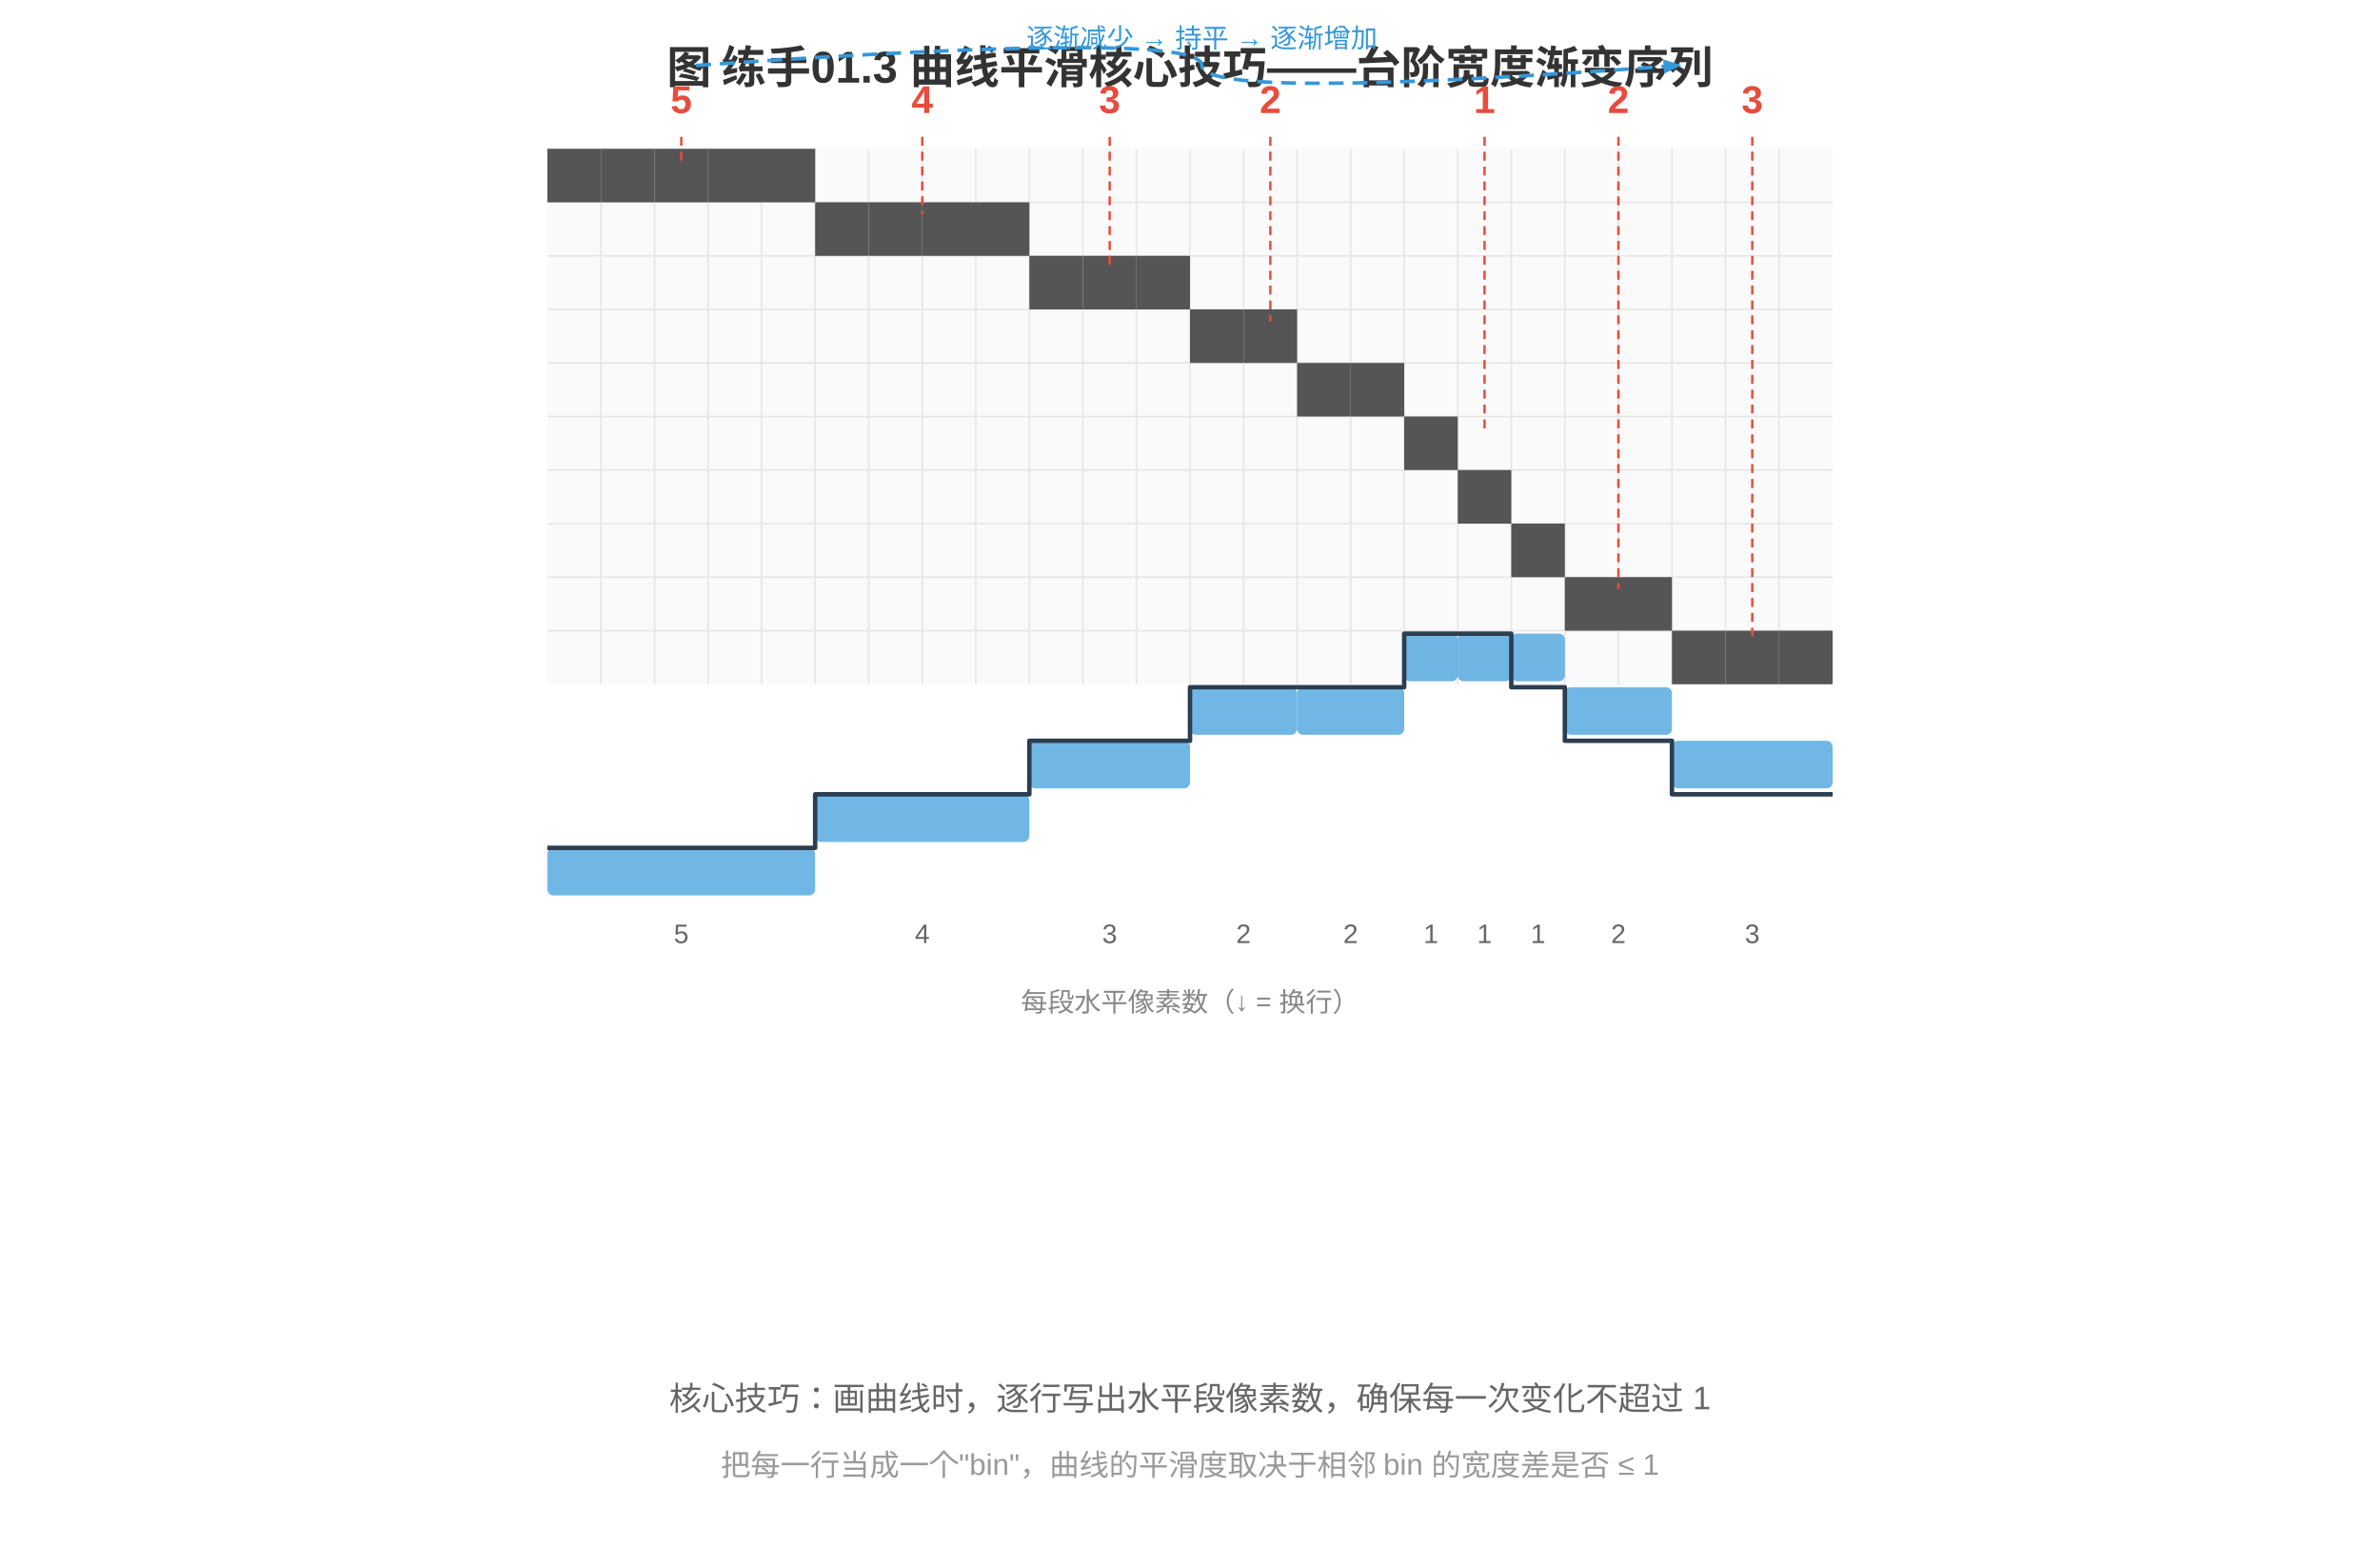
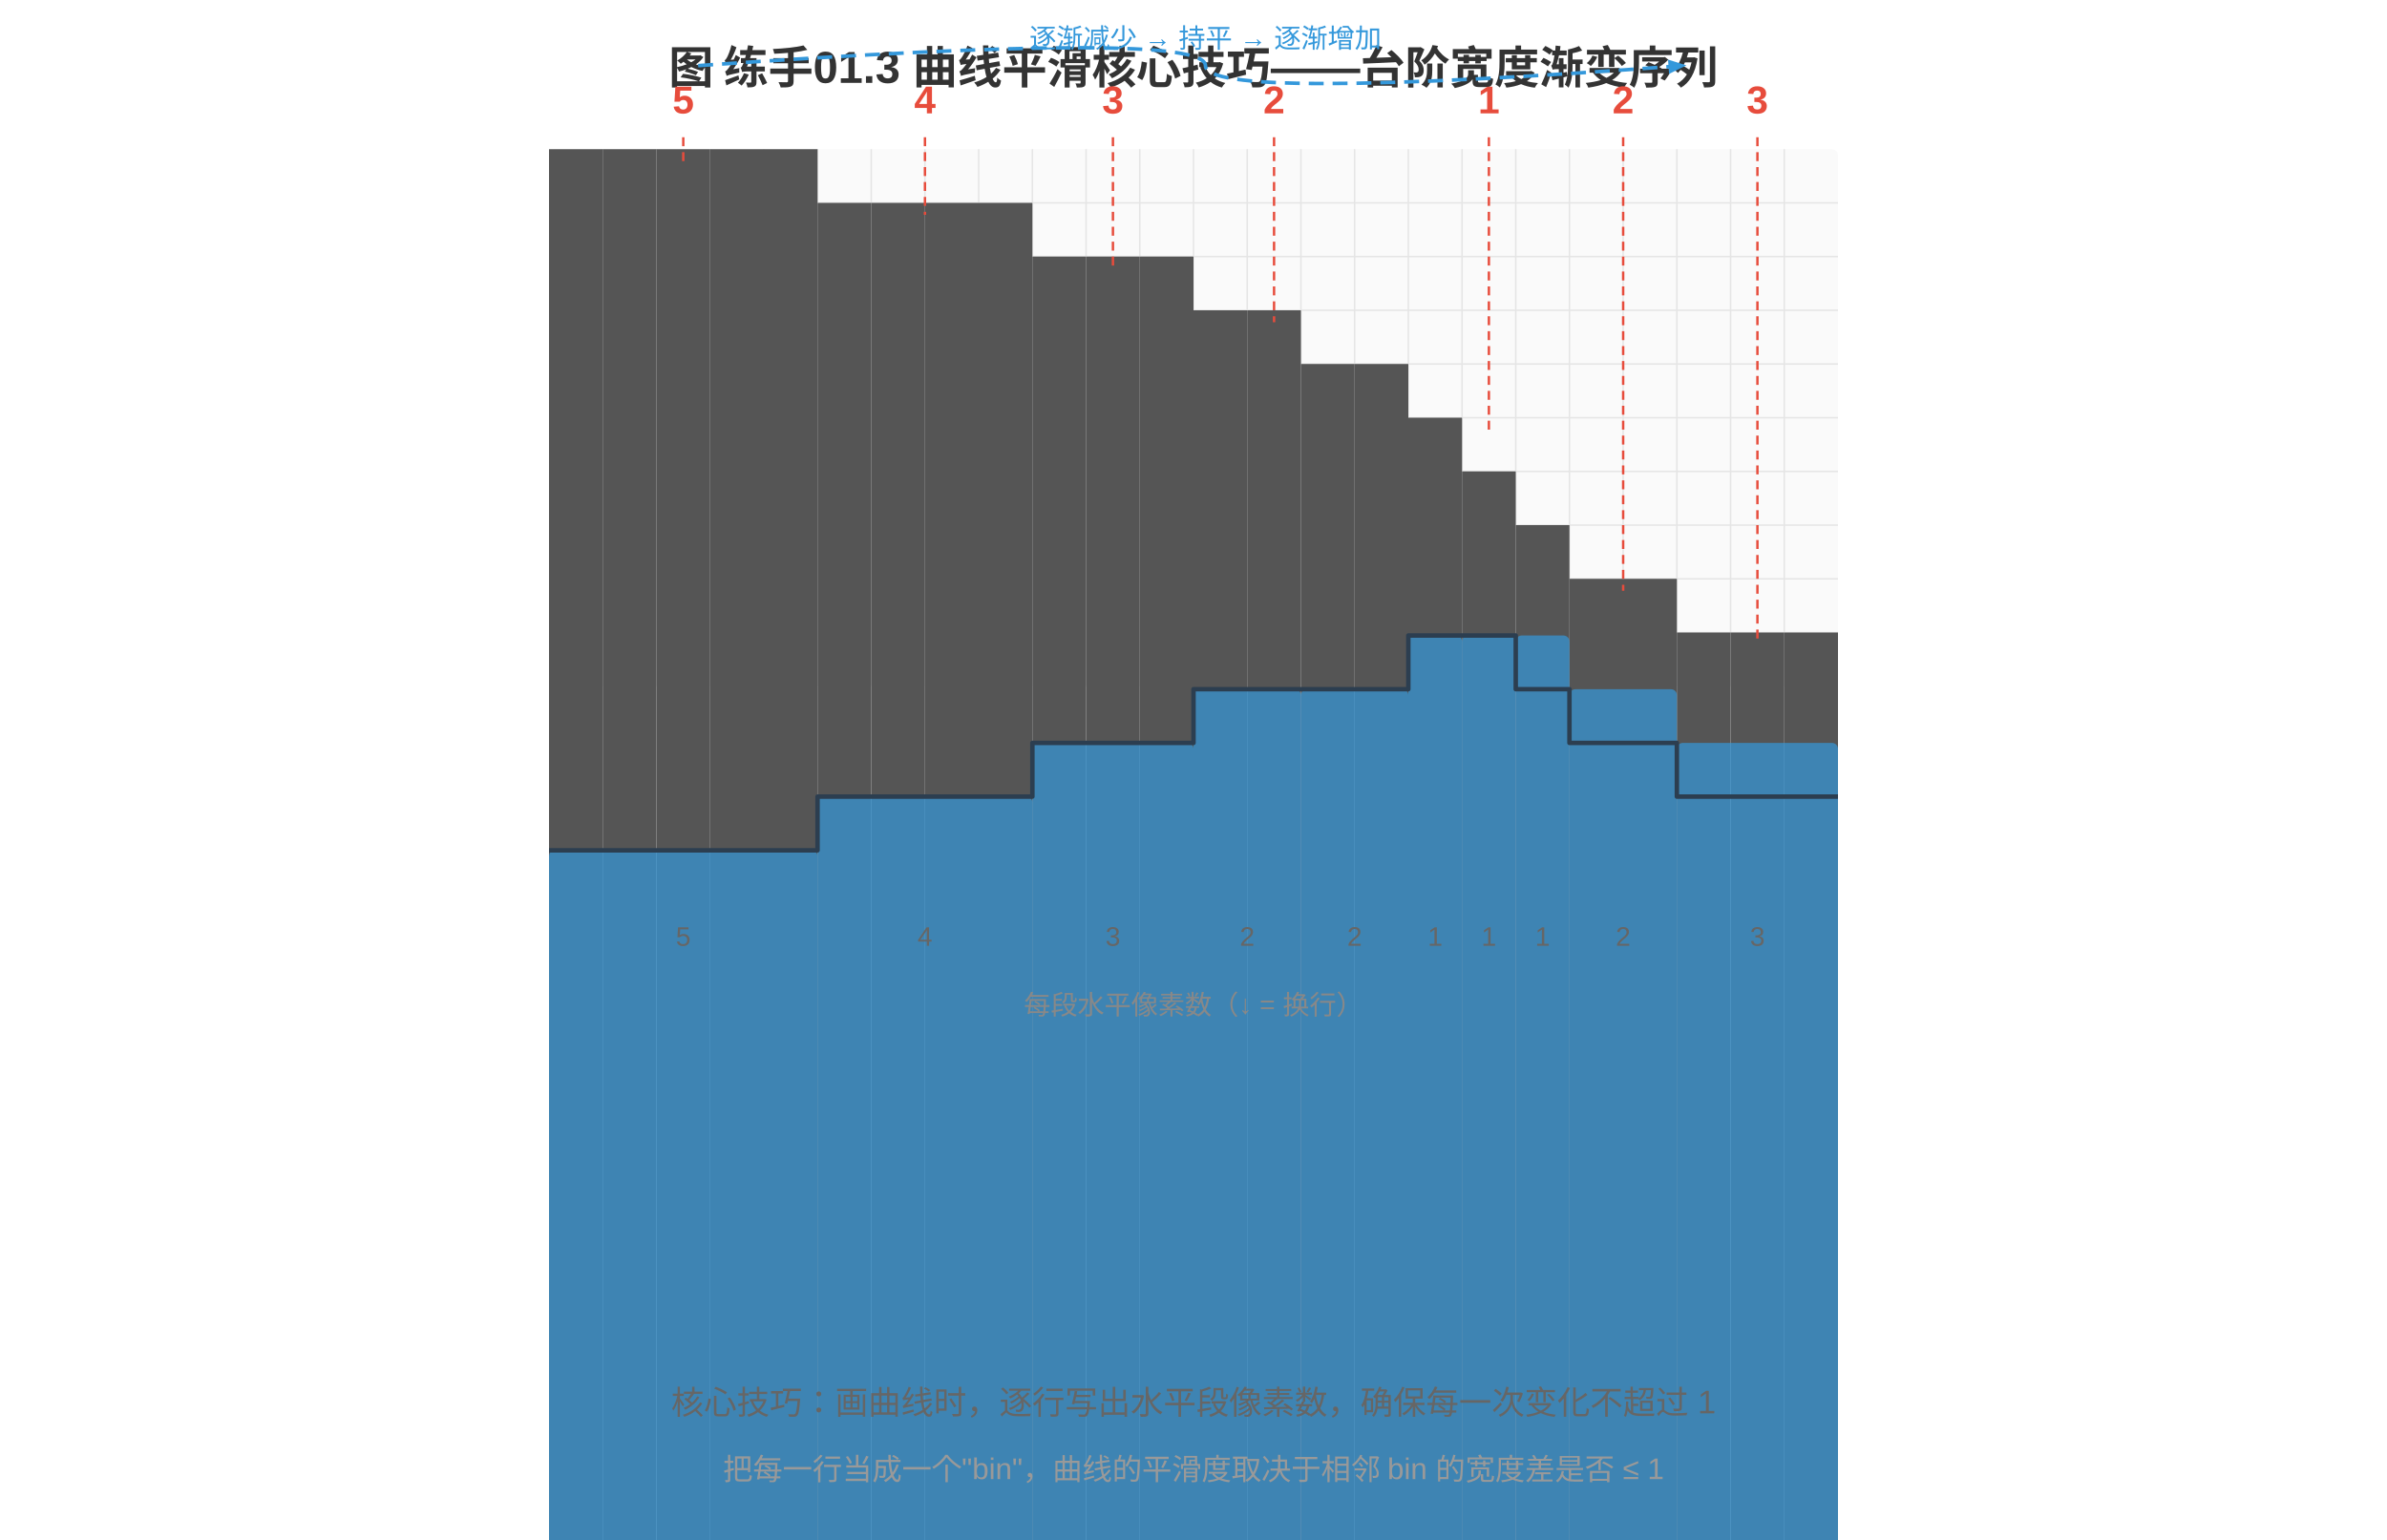
- <svg xmlns="http://www.w3.org/2000/svg" viewBox="0 0 800 520" width="800" height="520">
+ <svg xmlns="http://www.w3.org/2000/svg" viewBox="0.0 0.0 800.0 516" width="800" height="516">
  <style>
    text { font-family: 'PingFang SC','Microsoft YaHei',Arial,sans-serif; }
    .title { font-size: 15px; font-weight: bold; fill: #333; }
    .cell-bg { fill: #fafafa; }
    .cell-line { stroke: #e5e5e5; stroke-width: 0.5; }
    .cell-fill { fill: #555; }
    .seq-num { font-size: 13px; font-weight: bold; fill: #E74C3C; text-anchor: middle; }
    .seq-conn { stroke: #E74C3C; stroke-width: 0.8; stroke-dasharray: 3,2; }
    .step-bar { fill: #3498DB; opacity: 0.7; }
    .step-label { font-size: 9px; fill: #666; text-anchor: middle; }
    .grid-border { fill: none; stroke: #bbb; stroke-width: 1; }
    .insight { font-size: 10px; fill: #555; }
    .arrow-up { stroke: #3498DB; stroke-width: 1; fill: none; }
    .arrow-text { font-size: 9px; fill: #3498DB; }
  </style>
  <defs>
    <marker id="arr-blue" markerWidth="5" markerHeight="4" refX="4" refY="2" orient="auto">
      <polygon points="0,0 5,2 0,4" fill="#3498DB" />
    </marker>
  </defs>
  <text x="400" y="28" class="title" text-anchor="middle">
    图 练手01.3 曲线平滑核心技巧——台阶宽度渐变序列
  </text>
  <g transform="translate(184, 50)">
-     <rect x="0" y="0" width="432" height="180" class="cell-bg" rx="2" />
+     <rect x="0" y="0" width="432" height="516" class="cell-bg" rx="2" />
    <g class="cell-line">
      <line x1="18" y1="0" x2="18" y2="180" />
      <line x1="36" y1="0" x2="36" y2="180" />
      <line x1="54" y1="0" x2="54" y2="180" />
      <line x1="72" y1="0" x2="72" y2="180" />
      <line x1="90" y1="0" x2="90" y2="180" />
      <line x1="108" y1="0" x2="108" y2="180" />
      <line x1="126" y1="0" x2="126" y2="180" />
      <line x1="144" y1="0" x2="144" y2="180" />
      <line x1="162" y1="0" x2="162" y2="180" />
      <line x1="180" y1="0" x2="180" y2="180" />
      <line x1="198" y1="0" x2="198" y2="180" />
      <line x1="216" y1="0" x2="216" y2="180" />
      <line x1="234" y1="0" x2="234" y2="180" />
      <line x1="252" y1="0" x2="252" y2="180" />
      <line x1="270" y1="0" x2="270" y2="180" />
      <line x1="288" y1="0" x2="288" y2="180" />
      <line x1="306" y1="0" x2="306" y2="180" />
      <line x1="324" y1="0" x2="324" y2="180" />
      <line x1="342" y1="0" x2="342" y2="180" />
      <line x1="360" y1="0" x2="360" y2="180" />
      <line x1="378" y1="0" x2="378" y2="180" />
      <line x1="396" y1="0" x2="396" y2="180" />
      <line x1="414" y1="0" x2="414" y2="180" />
      <line x1="0" y1="18" x2="432" y2="18" />
      <line x1="0" y1="36" x2="432" y2="36" />
      <line x1="0" y1="54" x2="432" y2="54" />
      <line x1="0" y1="72" x2="432" y2="72" />
      <line x1="0" y1="90" x2="432" y2="90" />
      <line x1="0" y1="108" x2="432" y2="108" />
      <line x1="0" y1="126" x2="432" y2="126" />
      <line x1="0" y1="144" x2="432" y2="144" />
      <line x1="0" y1="162" x2="432" y2="162" />
    </g>
    <g class="cell-fill">
-       <rect x="0" y="0" width="18" height="18" />
-       <rect x="18" y="0" width="18" height="18" />
-       <rect x="36" y="0" width="18" height="18" />
-       <rect x="54" y="0" width="18" height="18" />
-       <rect x="72" y="0" width="18" height="18" />
-       <rect x="90" y="18" width="18" height="18" />
-       <rect x="108" y="18" width="18" height="18" />
-       <rect x="126" y="18" width="18" height="18" />
-       <rect x="144" y="18" width="18" height="18" />
-       <rect x="162" y="36" width="18" height="18" />
-       <rect x="180" y="36" width="18" height="18" />
-       <rect x="198" y="36" width="18" height="18" />
-       <rect x="216" y="54" width="18" height="18" />
-       <rect x="234" y="54" width="18" height="18" />
-       <rect x="252" y="72" width="18" height="18" />
-       <rect x="270" y="72" width="18" height="18" />
-       <rect x="288" y="90" width="18" height="18" />
-       <rect x="306" y="108" width="18" height="18" />
-       <rect x="324" y="126" width="18" height="18" />
-       <rect x="342" y="144" width="18" height="18" />
-       <rect x="360" y="144" width="18" height="18" />
-       <rect x="378" y="162" width="18" height="18" />
-       <rect x="396" y="162" width="18" height="18" />
-       <rect x="414" y="162" width="18" height="18" />
+       <rect x="0" y="0" width="18" height="516" />
+       <rect x="18" y="0" width="18" height="516" />
+       <rect x="36" y="0" width="18" height="516" />
+       <rect x="54" y="0" width="18" height="516" />
+       <rect x="72" y="0" width="18" height="516" />
+       <rect x="90" y="18" width="18" height="516" />
+       <rect x="108" y="18" width="18" height="516" />
+       <rect x="126" y="18" width="18" height="516" />
+       <rect x="144" y="18" width="18" height="516" />
+       <rect x="162" y="36" width="18" height="516" />
+       <rect x="180" y="36" width="18" height="516" />
+       <rect x="198" y="36" width="18" height="516" />
+       <rect x="216" y="54" width="18" height="516" />
+       <rect x="234" y="54" width="18" height="516" />
+       <rect x="252" y="72" width="18" height="516" />
+       <rect x="270" y="72" width="18" height="516" />
+       <rect x="288" y="90" width="18" height="516" />
+       <rect x="306" y="108" width="18" height="516" />
+       <rect x="324" y="126" width="18" height="516" />
+       <rect x="342" y="144" width="18" height="516" />
+       <rect x="360" y="144" width="18" height="516" />
+       <rect x="378" y="162" width="18" height="516" />
+       <rect x="396" y="162" width="18" height="516" />
+       <rect x="414" y="162" width="18" height="516" />
    </g>
    <text x="45" y="-12" class="seq-num">5</text>
    <line x1="45" y1="-4" x2="45" y2="4" class="seq-conn" />
    <text x="126" y="-12" class="seq-num">4</text>
    <line x1="126" y1="-4" x2="126" y2="22" class="seq-conn" />
    <text x="189" y="-12" class="seq-num">3</text>
    <line x1="189" y1="-4" x2="189" y2="40" class="seq-conn" />
    <text x="243" y="-12" class="seq-num">2</text>
    <line x1="243" y1="-4" x2="243" y2="58" class="seq-conn" />
    <text x="315" y="-12" class="seq-num">1</text>
    <line x1="315" y1="-4" x2="315" y2="94" class="seq-conn" />
    <text x="360" y="-12" class="seq-num">2</text>
    <line x1="360" y1="-4" x2="360" y2="148" class="seq-conn" />
    <text x="405" y="-12" class="seq-num">3</text>
    <line x1="405" y1="-4" x2="405" y2="166" class="seq-conn" />
    <path d="M50,-28 Q220,-40 220,-28 Q220,-16 380,-28" stroke="#3498DB" stroke-width="1.2" fill="none" stroke-dasharray="5,3" marker-end="url(#arr-blue)" />
    <text x="220" y="-34" class="arrow-text" text-anchor="middle">逐渐减少 → 持平 → 逐渐增加</text>
    <g transform="translate(0, 195)">
-       <rect x="0" y="40" width="90" height="16" class="step-bar" rx="2" />
-       <rect x="90" y="22" width="72" height="16" class="step-bar" rx="2" />
-       <rect x="162" y="4" width="54" height="16" class="step-bar" rx="2" />
-       <rect x="216" y="-14" width="36" height="16" class="step-bar" rx="2" />
-       <rect x="252" y="-14" width="36" height="16" class="step-bar" rx="2" />
-       <rect x="288" y="-32" width="18" height="16" class="step-bar" rx="2" />
-       <rect x="306" y="-32" width="18" height="16" class="step-bar" rx="2" />
-       <rect x="324" y="-32" width="18" height="16" class="step-bar" rx="2" />
-       <rect x="342" y="-14" width="36" height="16" class="step-bar" rx="2" />
-       <rect x="378" y="4" width="54" height="16" class="step-bar" rx="2" />
+       <rect x="0" y="40" width="90" height="516" class="step-bar" rx="2" />
+       <rect x="90" y="22" width="72" height="516" class="step-bar" rx="2" />
+       <rect x="162" y="4" width="54" height="516" class="step-bar" rx="2" />
+       <rect x="216" y="-14" width="36" height="516" class="step-bar" rx="2" />
+       <rect x="252" y="-14" width="36" height="516" class="step-bar" rx="2" />
+       <rect x="288" y="-32" width="18" height="516" class="step-bar" rx="2" />
+       <rect x="306" y="-32" width="18" height="516" class="step-bar" rx="2" />
+       <rect x="324" y="-32" width="18" height="516" class="step-bar" rx="2" />
+       <rect x="342" y="-14" width="36" height="516" class="step-bar" rx="2" />
+       <rect x="378" y="4" width="54" height="516" class="step-bar" rx="2" />
      <polyline points="0,40 90,40 90,22 162,22 162,4 216,4 216,-14 252,-14 252,-14 288,-14 288,-32 306,-32 306,-32 324,-32 324,-14 342,-14 342,4 378,4 378,22 432,22" fill="none" stroke="#2C3E50" stroke-width="1.5" stroke-linejoin="round" />
      <text x="45" y="72" class="step-label">5</text>
      <text x="126" y="72" class="step-label">4</text>
      <text x="189" y="72" class="step-label">3</text>
      <text x="234" y="72" class="step-label">2</text>
      <text x="270" y="72" class="step-label">2</text>
      <text x="297" y="72" class="step-label">1</text>
      <text x="315" y="72" class="step-label">1</text>
      <text x="333" y="72" class="step-label">1</text>
      <text x="360" y="72" class="step-label">2</text>
      <text x="405" y="72" class="step-label">3</text>
      <text x="216" y="95" style="font-size:9px;fill:#888;text-anchor:middle;">
        每段水平像素数（↓ = 换行）
      </text>
    </g>
  </g>
  <g transform="translate(0, 460)">
    <text x="400" y="14" style="font-size:11px;fill:#666;text-anchor:middle;">
      核心技巧：画曲线时，逐行写出水平段像素数，确保每一次变化不超过 1
    </text>
    <text x="400" y="36" style="font-size:10px;fill:#999;text-anchor:middle;">
      把每一行当成一个"bin"，曲线的平滑度取决于相邻 bin 的宽度差是否 ≤ 1
    </text>
  </g>
</svg>
